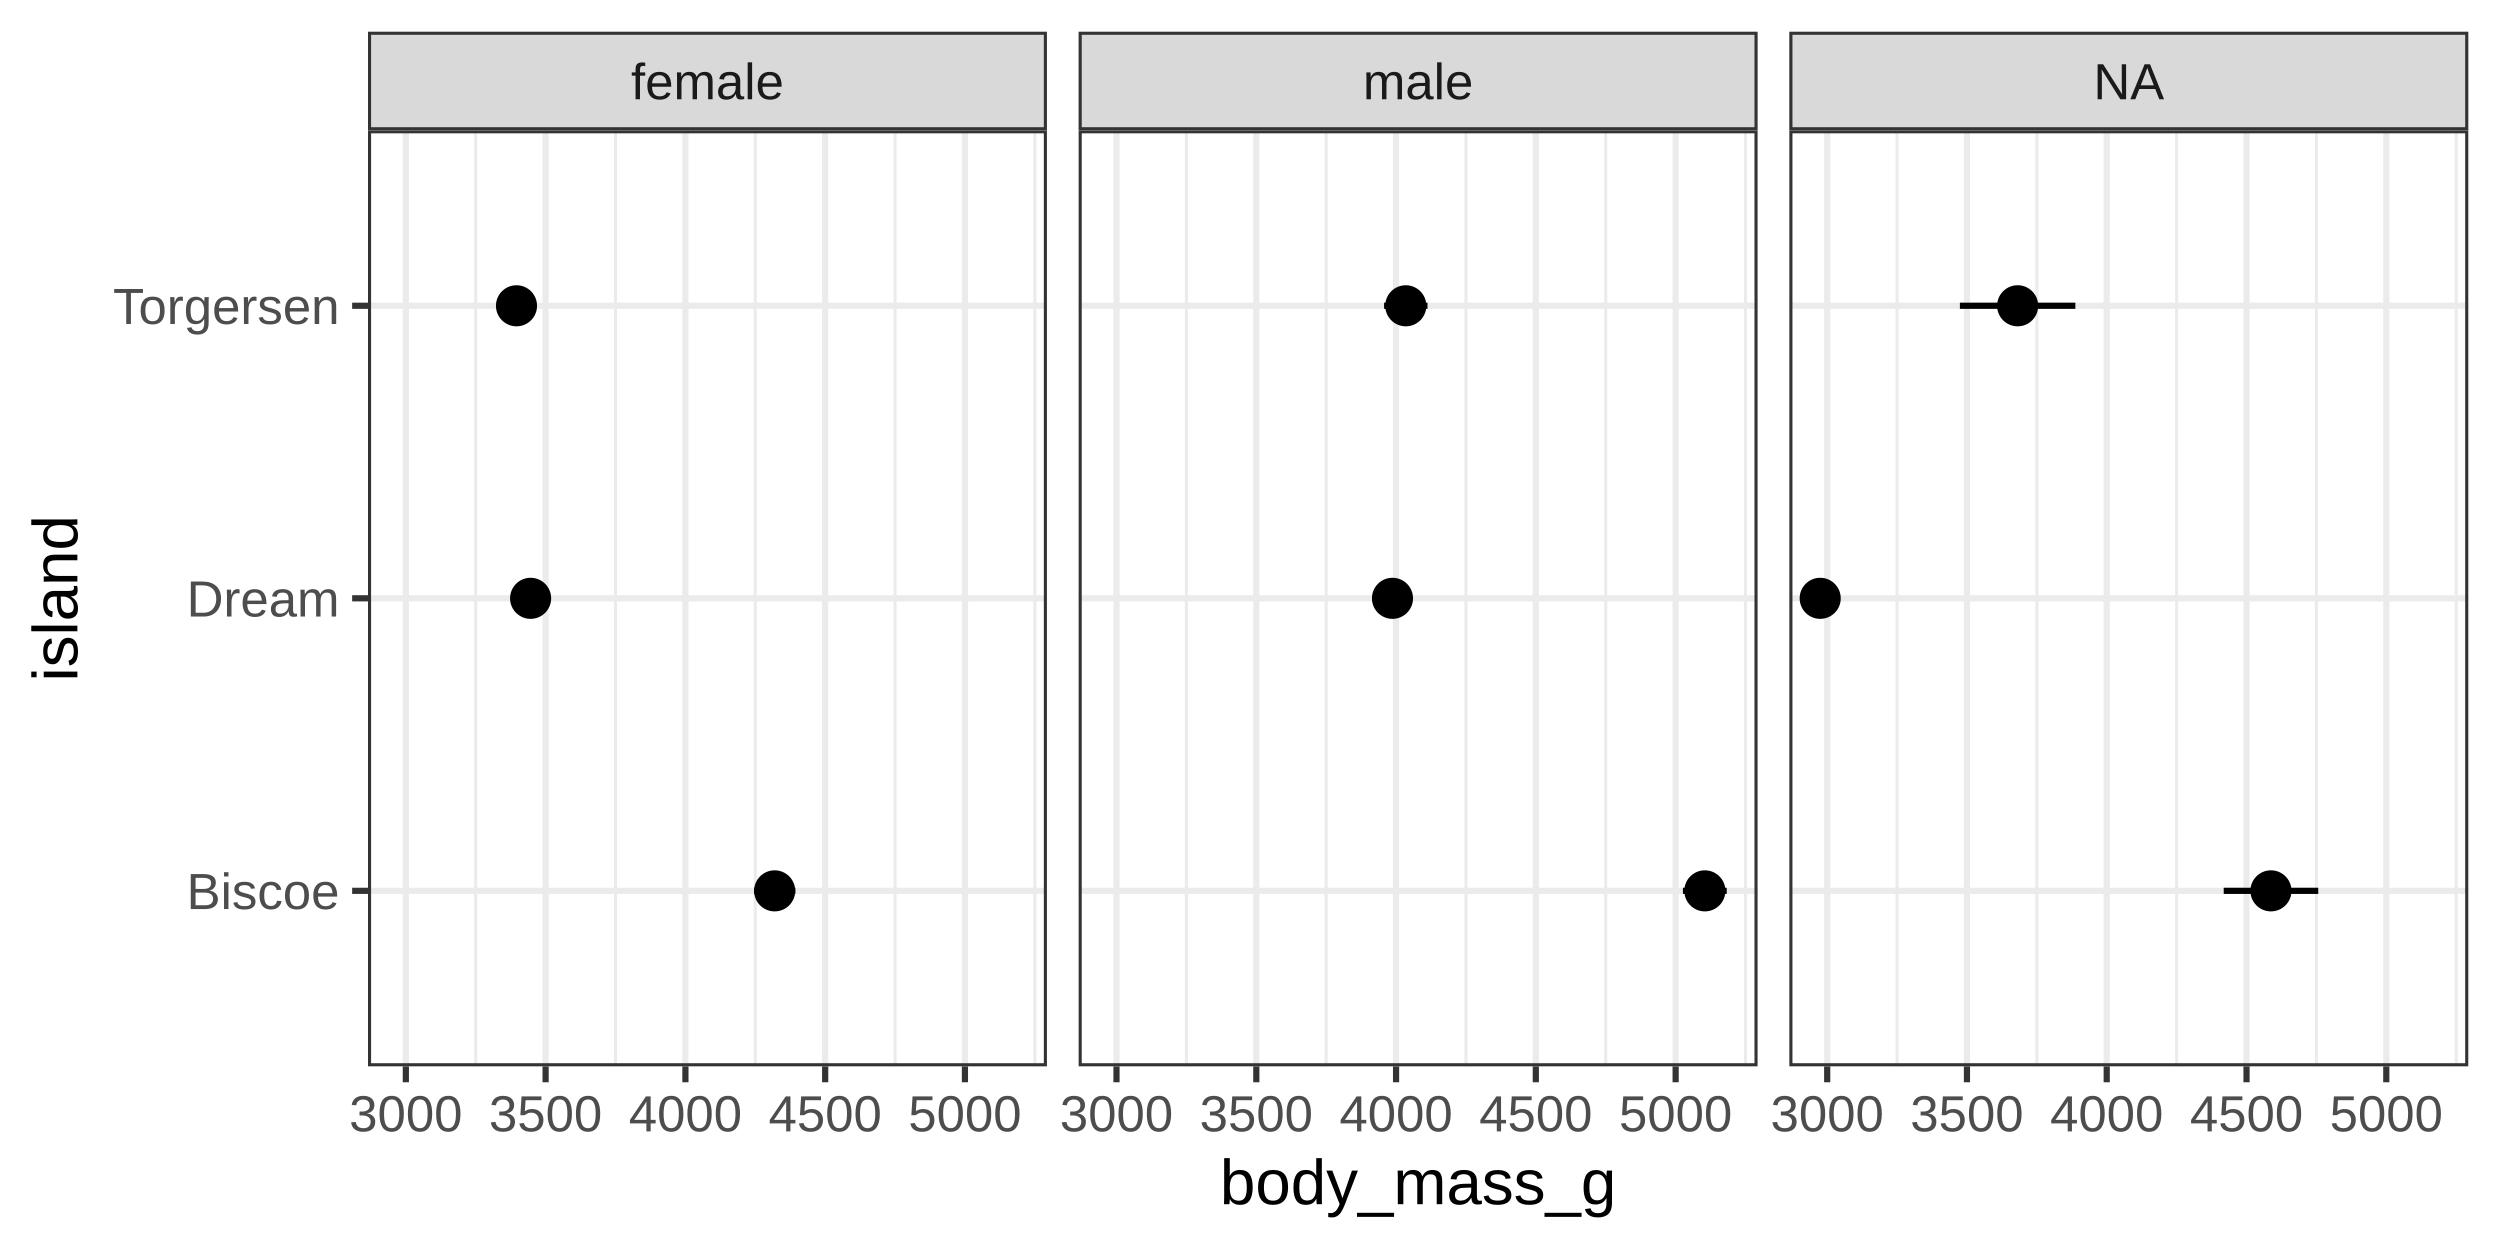
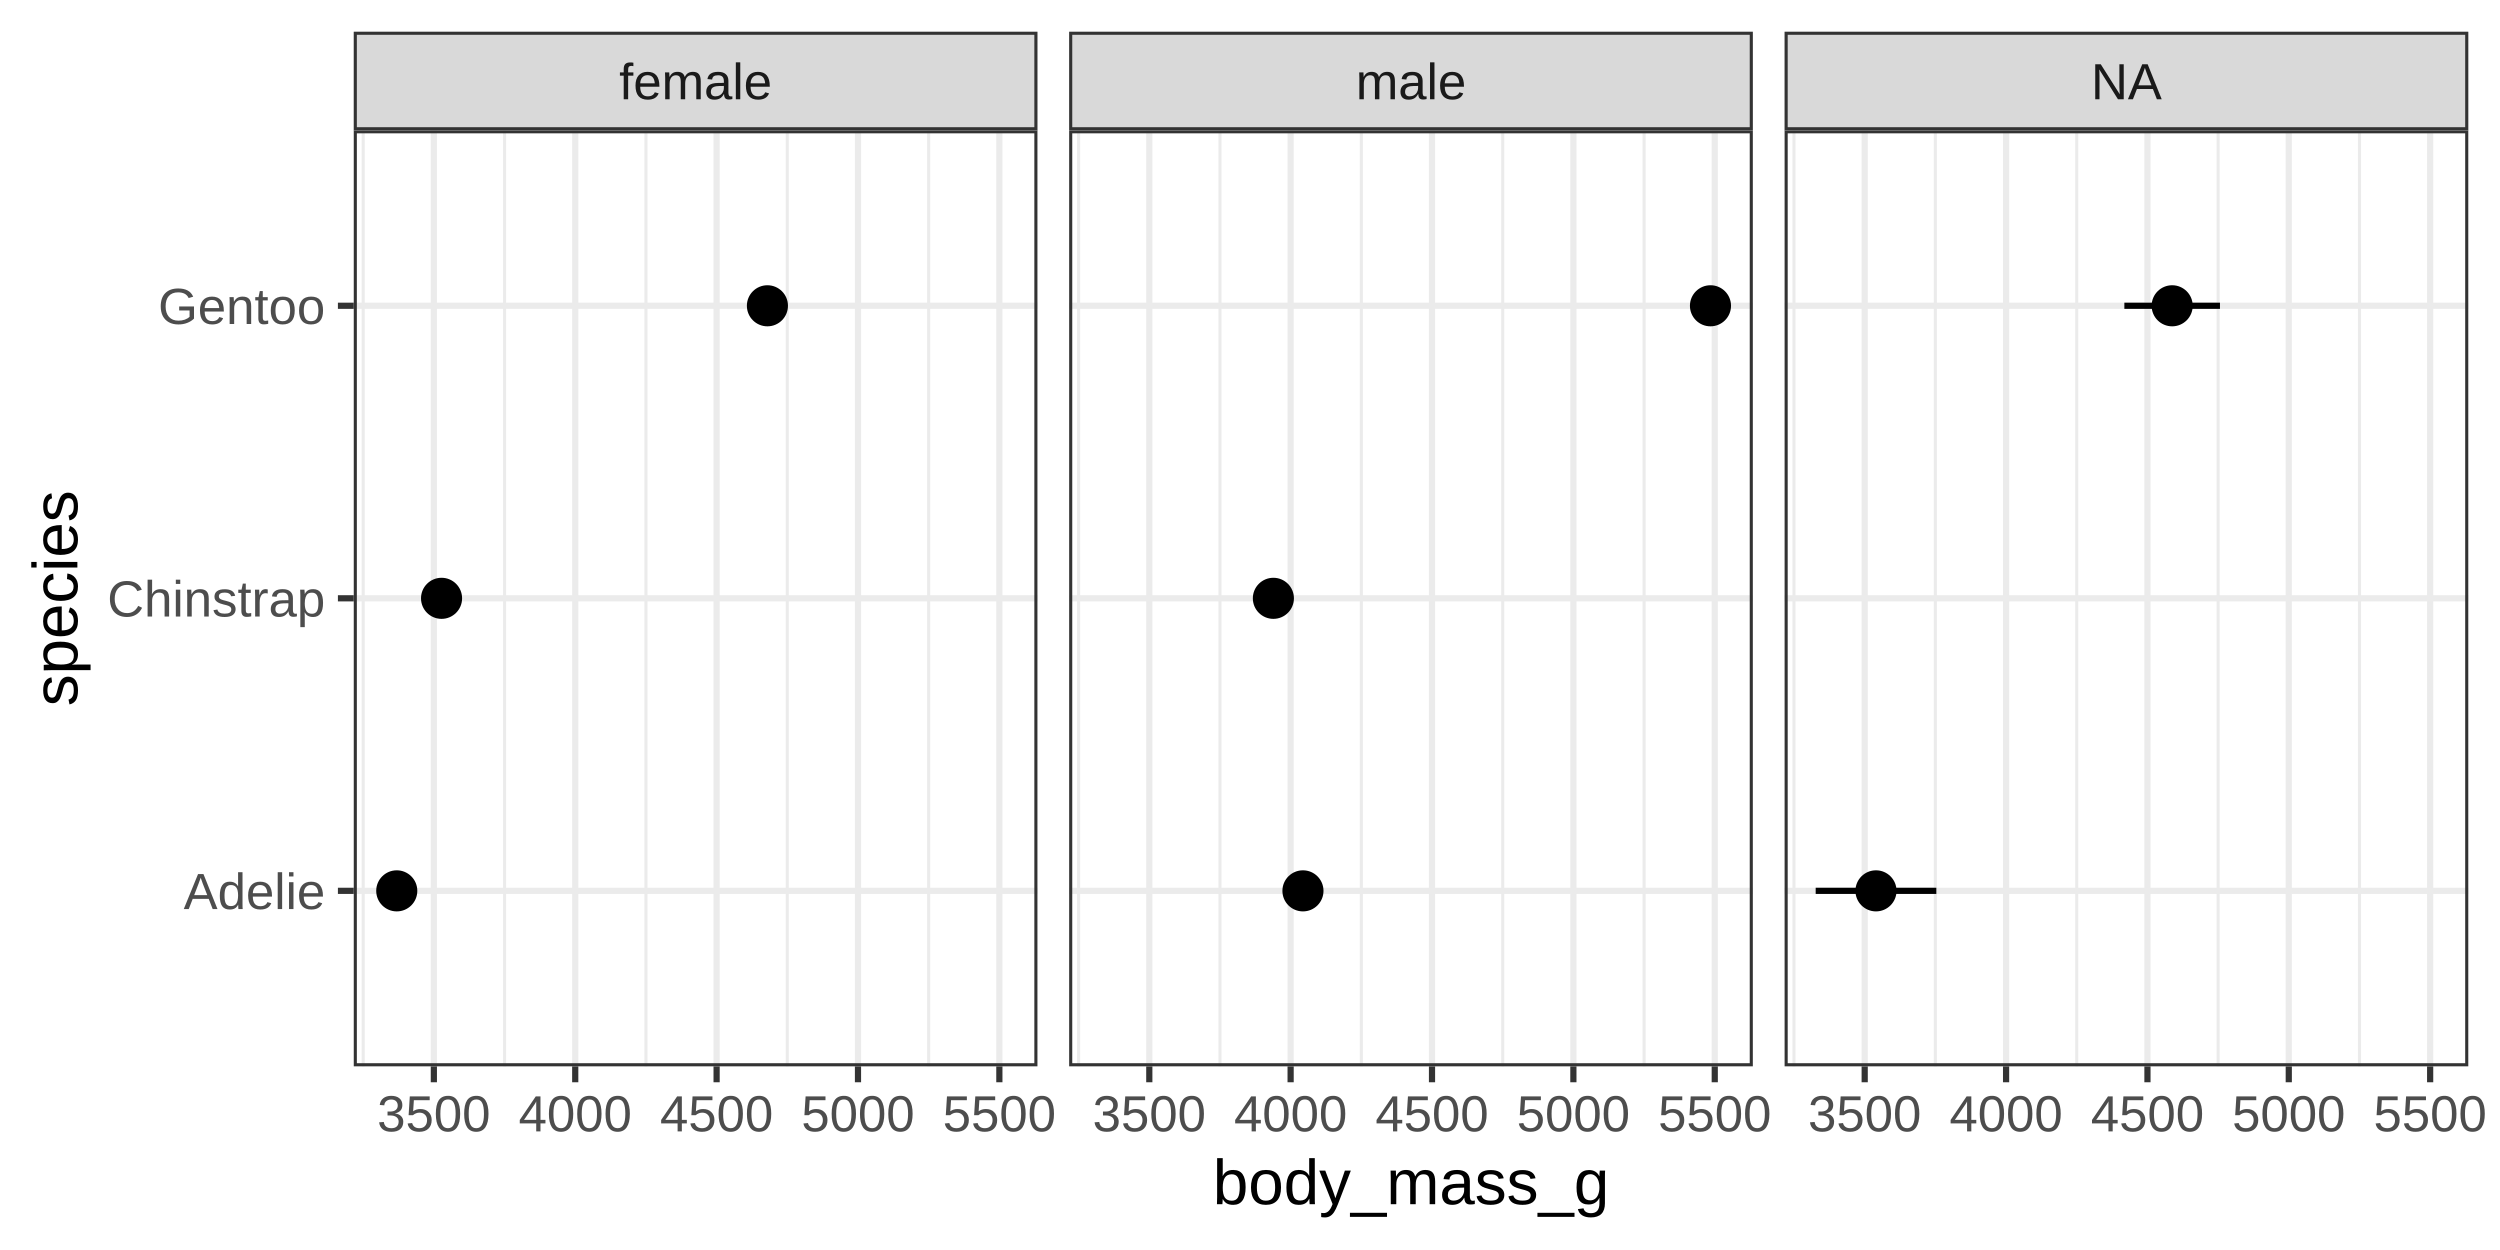
<svg xmlns="http://www.w3.org/2000/svg" class="svglite" width="432.00pt" height="216.00pt" viewBox="0 0 432.00 216.00">
  <defs>
    <style type="text/css">
    .svglite line, .svglite polyline, .svglite polygon, .svglite path, .svglite rect, .svglite circle {
      fill: none;
      stroke: #000000;
      stroke-linecap: round;
      stroke-linejoin: round;
      stroke-miterlimit: 10.00;
    }
    .svglite text {
      white-space: pre;
    }
  </style>
  </defs>
  <rect width="100%" height="100%" style="stroke: none; fill: #FFFFFF;" />
  <defs>
    <clipPath id="cpMC4wMHw0MzIuMDB8MC4wMHwyMTYuMDA=">
      <rect x="0.00" y="0.00" width="432.00" height="216.00" />
    </clipPath>
  </defs>
  <g clip-path="url(#cpMC4wMHw0MzIuMDB8MC4wMHwyMTYuMDA=)">
    <rect x="0" y="0.00" width="432.00" height="216.00" style="stroke-width: 1.07; stroke: #FFFFFF; fill: #FFFFFF;" />
  </g>
  <defs>
-     <clipPath id="cpNjMuNTl8MTgwLjkxfDIyLjUwfDE4NC4yNw==">
-       <rect x="63.59" y="22.50" width="117.32" height="161.76" />
+     <clipPath id="cpNjEuMTN8MTc5LjI3fDIyLjUwfDE4NC4yNw==">
+       <rect x="61.13" y="22.50" width="118.14" height="161.76" />
    </clipPath>
  </defs>
-   <g clip-path="url(#cpNjMuNTl8MTgwLjkxfDIyLjUwfDE4NC4yNw==)">
-     <rect x="63.59" y="22.50" width="117.32" height="161.76" style="stroke-width: 1.07; stroke: none; fill: #FFFFFF;" />
-     <polyline points="82.20,184.27 82.20,22.50 " style="stroke-width: 0.53; stroke: #EBEBEB; stroke-linecap: butt;" />
-     <polyline points="106.36,184.27 106.36,22.50 " style="stroke-width: 0.53; stroke: #EBEBEB; stroke-linecap: butt;" />
-     <polyline points="130.51,184.27 130.51,22.50 " style="stroke-width: 0.53; stroke: #EBEBEB; stroke-linecap: butt;" />
-     <polyline points="154.67,184.27 154.67,22.50 " style="stroke-width: 0.53; stroke: #EBEBEB; stroke-linecap: butt;" />
-     <polyline points="178.82,184.27 178.82,22.50 " style="stroke-width: 0.53; stroke: #EBEBEB; stroke-linecap: butt;" />
-     <polyline points="63.59,153.94 180.91,153.94 " style="stroke-width: 1.07; stroke: #EBEBEB; stroke-linecap: butt;" />
-     <polyline points="63.59,103.39 180.91,103.39 " style="stroke-width: 1.07; stroke: #EBEBEB; stroke-linecap: butt;" />
-     <polyline points="63.59,52.84 180.91,52.84 " style="stroke-width: 1.07; stroke: #EBEBEB; stroke-linecap: butt;" />
-     <polyline points="70.13,184.27 70.13,22.50 " style="stroke-width: 1.07; stroke: #EBEBEB; stroke-linecap: butt;" />
-     <polyline points="94.28,184.27 94.28,22.50 " style="stroke-width: 1.07; stroke: #EBEBEB; stroke-linecap: butt;" />
-     <polyline points="118.44,184.27 118.44,22.50 " style="stroke-width: 1.07; stroke: #EBEBEB; stroke-linecap: butt;" />
-     <polyline points="142.59,184.27 142.59,22.50 " style="stroke-width: 1.07; stroke: #EBEBEB; stroke-linecap: butt;" />
-     <polyline points="166.74,184.27 166.74,22.50 " style="stroke-width: 1.07; stroke: #EBEBEB; stroke-linecap: butt;" />
-     <line x1="130.30" y1="153.94" x2="137.43" y2="153.94" style="stroke-width: 1.07; stroke-linecap: butt;" />
-     <line x1="90.02" y1="103.39" x2="93.35" y2="103.39" style="stroke-width: 1.07; stroke-linecap: butt;" />
-     <line x1="86.69" y1="52.84" x2="91.80" y2="52.84" style="stroke-width: 1.07; stroke-linecap: butt;" />
-     <circle cx="133.86" cy="153.94" r="2.84" style="stroke-width: 1.42; fill: #000000;" />
-     <circle cx="91.69" cy="103.39" r="2.84" style="stroke-width: 1.42; fill: #000000;" />
-     <circle cx="89.25" cy="52.84" r="2.84" style="stroke-width: 1.42; fill: #000000;" />
-     <rect x="63.59" y="22.50" width="117.32" height="161.76" style="stroke-width: 1.07; stroke: #333333;" />
+   <g clip-path="url(#cpNjEuMTN8MTc5LjI3fDIyLjUwfDE4NC4yNw==)">
+     <rect x="61.13" y="22.50" width="118.14" height="161.76" style="stroke-width: 1.07; stroke: none; fill: #FFFFFF;" />
+     <polyline points="62.76,184.27 62.76,22.50 " style="stroke-width: 0.53; stroke: #EBEBEB; stroke-linecap: butt;" />
+     <polyline points="87.19,184.27 87.19,22.50 " style="stroke-width: 0.53; stroke: #EBEBEB; stroke-linecap: butt;" />
+     <polyline points="111.62,184.27 111.62,22.50 " style="stroke-width: 0.53; stroke: #EBEBEB; stroke-linecap: butt;" />
+     <polyline points="136.04,184.27 136.04,22.50 " style="stroke-width: 0.53; stroke: #EBEBEB; stroke-linecap: butt;" />
+     <polyline points="160.47,184.27 160.47,22.50 " style="stroke-width: 0.53; stroke: #EBEBEB; stroke-linecap: butt;" />
+     <polyline points="61.13,153.94 179.27,153.94 " style="stroke-width: 1.07; stroke: #EBEBEB; stroke-linecap: butt;" />
+     <polyline points="61.13,103.39 179.27,103.39 " style="stroke-width: 1.07; stroke: #EBEBEB; stroke-linecap: butt;" />
+     <polyline points="61.13,52.84 179.27,52.84 " style="stroke-width: 1.07; stroke: #EBEBEB; stroke-linecap: butt;" />
+     <polyline points="74.97,184.27 74.97,22.50 " style="stroke-width: 1.07; stroke: #EBEBEB; stroke-linecap: butt;" />
+     <polyline points="99.40,184.27 99.40,22.50 " style="stroke-width: 1.07; stroke: #EBEBEB; stroke-linecap: butt;" />
+     <polyline points="123.83,184.27 123.83,22.50 " style="stroke-width: 1.07; stroke: #EBEBEB; stroke-linecap: butt;" />
+     <polyline points="148.26,184.27 148.26,22.50 " style="stroke-width: 1.07; stroke: #EBEBEB; stroke-linecap: butt;" />
+     <polyline points="172.69,184.27 172.69,22.50 " style="stroke-width: 1.07; stroke: #EBEBEB; stroke-linecap: butt;" />
+     <line x1="67.02" y1="153.94" x2="70.11" y2="153.94" style="stroke-width: 1.07; stroke-linecap: butt;" />
+     <line x1="73.91" y1="103.39" x2="78.69" y2="103.39" style="stroke-width: 1.07; stroke-linecap: butt;" />
+     <line x1="130.81" y1="52.84" x2="134.42" y2="52.84" style="stroke-width: 1.07; stroke-linecap: butt;" />
+     <circle cx="68.56" cy="153.94" r="2.84" style="stroke-width: 1.42; fill: #000000;" />
+     <circle cx="76.30" cy="103.39" r="2.84" style="stroke-width: 1.42; fill: #000000;" />
+     <circle cx="132.61" cy="52.84" r="2.84" style="stroke-width: 1.42; fill: #000000;" />
+     <rect x="61.13" y="22.50" width="118.14" height="161.76" style="stroke-width: 1.07; stroke: #333333;" />
  </g>
  <g clip-path="url(#cpMC4wMHw0MzIuMDB8MC4wMHwyMTYuMDA=)">
</g>
  <defs>
-     <clipPath id="cpMTg2LjM5fDMwMy43MnwyMi41MHwxODQuMjc=">
-       <rect x="186.39" y="22.50" width="117.32" height="161.76" />
+     <clipPath id="cpMTg0Ljc1fDMwMi45MHwyMi41MHwxODQuMjc=">
+       <rect x="184.75" y="22.50" width="118.14" height="161.76" />
    </clipPath>
  </defs>
-   <g clip-path="url(#cpMTg2LjM5fDMwMy43MnwyMi41MHwxODQuMjc=)">
-     <rect x="186.39" y="22.50" width="117.32" height="161.76" style="stroke-width: 1.07; stroke: none; fill: #FFFFFF;" />
-     <polyline points="205.01,184.27 205.01,22.50 " style="stroke-width: 0.53; stroke: #EBEBEB; stroke-linecap: butt;" />
-     <polyline points="229.16,184.27 229.16,22.50 " style="stroke-width: 0.53; stroke: #EBEBEB; stroke-linecap: butt;" />
-     <polyline points="253.32,184.27 253.32,22.50 " style="stroke-width: 0.53; stroke: #EBEBEB; stroke-linecap: butt;" />
-     <polyline points="277.47,184.27 277.47,22.50 " style="stroke-width: 0.53; stroke: #EBEBEB; stroke-linecap: butt;" />
-     <polyline points="301.62,184.27 301.62,22.50 " style="stroke-width: 0.53; stroke: #EBEBEB; stroke-linecap: butt;" />
-     <polyline points="186.39,153.94 303.72,153.94 " style="stroke-width: 1.07; stroke: #EBEBEB; stroke-linecap: butt;" />
-     <polyline points="186.39,103.39 303.72,103.39 " style="stroke-width: 1.07; stroke: #EBEBEB; stroke-linecap: butt;" />
-     <polyline points="186.39,52.84 303.72,52.84 " style="stroke-width: 1.07; stroke: #EBEBEB; stroke-linecap: butt;" />
-     <polyline points="192.93,184.27 192.93,22.50 " style="stroke-width: 1.07; stroke: #EBEBEB; stroke-linecap: butt;" />
-     <polyline points="217.09,184.27 217.09,22.50 " style="stroke-width: 1.07; stroke: #EBEBEB; stroke-linecap: butt;" />
-     <polyline points="241.24,184.27 241.24,22.50 " style="stroke-width: 1.07; stroke: #EBEBEB; stroke-linecap: butt;" />
-     <polyline points="265.39,184.27 265.39,22.50 " style="stroke-width: 1.07; stroke: #EBEBEB; stroke-linecap: butt;" />
-     <polyline points="289.55,184.27 289.55,22.50 " style="stroke-width: 1.07; stroke: #EBEBEB; stroke-linecap: butt;" />
-     <line x1="290.81" y1="153.94" x2="298.38" y2="153.94" style="stroke-width: 1.07; stroke-linecap: butt;" />
-     <line x1="238.47" y1="103.39" x2="242.76" y2="103.39" style="stroke-width: 1.07; stroke-linecap: butt;" />
-     <line x1="239.17" y1="52.84" x2="246.67" y2="52.84" style="stroke-width: 1.07; stroke-linecap: butt;" />
-     <circle cx="294.60" cy="153.94" r="2.84" style="stroke-width: 1.42; fill: #000000;" />
-     <circle cx="240.62" cy="103.39" r="2.84" style="stroke-width: 1.42; fill: #000000;" />
-     <circle cx="242.92" cy="52.84" r="2.84" style="stroke-width: 1.42; fill: #000000;" />
-     <rect x="186.39" y="22.50" width="117.32" height="161.76" style="stroke-width: 1.07; stroke: #333333;" />
+   <g clip-path="url(#cpMTg0Ljc1fDMwMi45MHwyMi41MHwxODQuMjc=)">
+     <rect x="184.75" y="22.50" width="118.14" height="161.76" style="stroke-width: 1.07; stroke: none; fill: #FFFFFF;" />
+     <polyline points="186.38,184.27 186.38,22.50 " style="stroke-width: 0.53; stroke: #EBEBEB; stroke-linecap: butt;" />
+     <polyline points="210.81,184.27 210.81,22.50 " style="stroke-width: 0.53; stroke: #EBEBEB; stroke-linecap: butt;" />
+     <polyline points="235.24,184.27 235.24,22.50 " style="stroke-width: 0.53; stroke: #EBEBEB; stroke-linecap: butt;" />
+     <polyline points="259.67,184.27 259.67,22.50 " style="stroke-width: 0.53; stroke: #EBEBEB; stroke-linecap: butt;" />
+     <polyline points="284.10,184.27 284.10,22.50 " style="stroke-width: 0.53; stroke: #EBEBEB; stroke-linecap: butt;" />
+     <polyline points="184.75,153.94 302.90,153.94 " style="stroke-width: 1.07; stroke: #EBEBEB; stroke-linecap: butt;" />
+     <polyline points="184.75,103.39 302.90,103.39 " style="stroke-width: 1.07; stroke: #EBEBEB; stroke-linecap: butt;" />
+     <polyline points="184.75,52.84 302.90,52.84 " style="stroke-width: 1.07; stroke: #EBEBEB; stroke-linecap: butt;" />
+     <polyline points="198.60,184.27 198.60,22.50 " style="stroke-width: 1.07; stroke: #EBEBEB; stroke-linecap: butt;" />
+     <polyline points="223.02,184.27 223.02,22.50 " style="stroke-width: 1.07; stroke: #EBEBEB; stroke-linecap: butt;" />
+     <polyline points="247.45,184.27 247.45,22.50 " style="stroke-width: 1.07; stroke: #EBEBEB; stroke-linecap: butt;" />
+     <polyline points="271.88,184.27 271.88,22.50 " style="stroke-width: 1.07; stroke: #EBEBEB; stroke-linecap: butt;" />
+     <polyline points="296.31,184.27 296.31,22.50 " style="stroke-width: 1.07; stroke: #EBEBEB; stroke-linecap: butt;" />
+     <line x1="223.17" y1="153.94" x2="227.13" y2="153.94" style="stroke-width: 1.07; stroke-linecap: butt;" />
+     <line x1="217.01" y1="103.39" x2="223.08" y2="103.39" style="stroke-width: 1.07; stroke-linecap: butt;" />
+     <line x1="293.61" y1="52.84" x2="297.53" y2="52.84" style="stroke-width: 1.07; stroke-linecap: butt;" />
+     <circle cx="225.15" cy="153.94" r="2.84" style="stroke-width: 1.42; fill: #000000;" />
+     <circle cx="220.04" cy="103.39" r="2.84" style="stroke-width: 1.42; fill: #000000;" />
+     <circle cx="295.57" cy="52.84" r="2.84" style="stroke-width: 1.42; fill: #000000;" />
+     <rect x="184.75" y="22.50" width="118.14" height="161.76" style="stroke-width: 1.07; stroke: #333333;" />
  </g>
  <g clip-path="url(#cpMC4wMHw0MzIuMDB8MC4wMHwyMTYuMDA=)">
</g>
  <defs>
-     <clipPath id="cpMzA5LjIwfDQyNi41MnwyMi41MHwxODQuMjc=">
-       <rect x="309.20" y="22.50" width="117.32" height="161.76" />
+     <clipPath id="cpMzA4LjM4fDQyNi41MnwyMi41MHwxODQuMjc=">
+       <rect x="308.38" y="22.50" width="118.14" height="161.76" />
    </clipPath>
  </defs>
-   <g clip-path="url(#cpMzA5LjIwfDQyNi41MnwyMi41MHwxODQuMjc=)">
-     <rect x="309.20" y="22.50" width="117.32" height="161.76" style="stroke-width: 1.07; stroke: none; fill: #FFFFFF;" />
-     <polyline points="327.81,184.27 327.81,22.50 " style="stroke-width: 0.53; stroke: #EBEBEB; stroke-linecap: butt;" />
-     <polyline points="351.97,184.27 351.97,22.50 " style="stroke-width: 0.53; stroke: #EBEBEB; stroke-linecap: butt;" />
-     <polyline points="376.12,184.27 376.12,22.50 " style="stroke-width: 0.53; stroke: #EBEBEB; stroke-linecap: butt;" />
-     <polyline points="400.27,184.27 400.27,22.50 " style="stroke-width: 0.53; stroke: #EBEBEB; stroke-linecap: butt;" />
-     <polyline points="424.43,184.27 424.43,22.50 " style="stroke-width: 0.53; stroke: #EBEBEB; stroke-linecap: butt;" />
-     <polyline points="309.20,153.94 426.52,153.94 " style="stroke-width: 1.07; stroke: #EBEBEB; stroke-linecap: butt;" />
-     <polyline points="309.20,103.39 426.52,103.39 " style="stroke-width: 1.07; stroke: #EBEBEB; stroke-linecap: butt;" />
-     <polyline points="309.20,52.84 426.52,52.84 " style="stroke-width: 1.07; stroke: #EBEBEB; stroke-linecap: butt;" />
-     <polyline points="315.74,184.27 315.74,22.50 " style="stroke-width: 1.07; stroke: #EBEBEB; stroke-linecap: butt;" />
-     <polyline points="339.89,184.27 339.89,22.50 " style="stroke-width: 1.07; stroke: #EBEBEB; stroke-linecap: butt;" />
-     <polyline points="364.04,184.27 364.04,22.50 " style="stroke-width: 1.07; stroke: #EBEBEB; stroke-linecap: butt;" />
-     <polyline points="388.20,184.27 388.20,22.50 " style="stroke-width: 1.07; stroke: #EBEBEB; stroke-linecap: butt;" />
-     <polyline points="412.35,184.27 412.35,22.50 " style="stroke-width: 1.07; stroke: #EBEBEB; stroke-linecap: butt;" />
-     <line x1="384.26" y1="153.94" x2="400.59" y2="153.94" style="stroke-width: 1.07; stroke-linecap: butt;" />
-     <line x1="338.67" y1="52.84" x2="358.62" y2="52.84" style="stroke-width: 1.07; stroke-linecap: butt;" />
-     <circle cx="392.42" cy="153.94" r="2.84" style="stroke-width: 1.42; fill: #000000;" />
-     <circle cx="314.53" cy="103.39" r="2.84" style="stroke-width: 1.42; fill: #000000;" />
-     <circle cx="348.65" cy="52.84" r="2.84" style="stroke-width: 1.42; fill: #000000;" />
-     <rect x="309.20" y="22.50" width="117.32" height="161.76" style="stroke-width: 1.07; stroke: #333333;" />
+   <g clip-path="url(#cpMzA4LjM4fDQyNi41MnwyMi41MHwxODQuMjc=)">
+     <rect x="308.38" y="22.50" width="118.14" height="161.76" style="stroke-width: 1.07; stroke: none; fill: #FFFFFF;" />
+     <polyline points="310.00,184.27 310.00,22.50 " style="stroke-width: 0.53; stroke: #EBEBEB; stroke-linecap: butt;" />
+     <polyline points="334.43,184.27 334.43,22.50 " style="stroke-width: 0.53; stroke: #EBEBEB; stroke-linecap: butt;" />
+     <polyline points="358.86,184.27 358.86,22.50 " style="stroke-width: 0.53; stroke: #EBEBEB; stroke-linecap: butt;" />
+     <polyline points="383.29,184.27 383.29,22.50 " style="stroke-width: 0.53; stroke: #EBEBEB; stroke-linecap: butt;" />
+     <polyline points="407.72,184.27 407.72,22.50 " style="stroke-width: 0.53; stroke: #EBEBEB; stroke-linecap: butt;" />
+     <polyline points="308.38,153.94 426.52,153.94 " style="stroke-width: 1.07; stroke: #EBEBEB; stroke-linecap: butt;" />
+     <polyline points="308.38,103.39 426.52,103.39 " style="stroke-width: 1.07; stroke: #EBEBEB; stroke-linecap: butt;" />
+     <polyline points="308.38,52.84 426.52,52.84 " style="stroke-width: 1.07; stroke: #EBEBEB; stroke-linecap: butt;" />
+     <polyline points="322.22,184.27 322.22,22.50 " style="stroke-width: 1.07; stroke: #EBEBEB; stroke-linecap: butt;" />
+     <polyline points="346.65,184.27 346.65,22.50 " style="stroke-width: 1.07; stroke: #EBEBEB; stroke-linecap: butt;" />
+     <polyline points="371.08,184.27 371.08,22.50 " style="stroke-width: 1.07; stroke: #EBEBEB; stroke-linecap: butt;" />
+     <polyline points="395.50,184.27 395.50,22.50 " style="stroke-width: 1.07; stroke: #EBEBEB; stroke-linecap: butt;" />
+     <polyline points="419.93,184.27 419.93,22.50 " style="stroke-width: 1.07; stroke: #EBEBEB; stroke-linecap: butt;" />
+     <line x1="313.75" y1="153.94" x2="334.60" y2="153.94" style="stroke-width: 1.07; stroke-linecap: butt;" />
+     <line x1="367.09" y1="52.84" x2="383.61" y2="52.84" style="stroke-width: 1.07; stroke-linecap: butt;" />
+     <circle cx="324.17" cy="153.94" r="2.84" style="stroke-width: 1.42; fill: #000000;" />
+     <circle cx="375.35" cy="52.84" r="2.84" style="stroke-width: 1.42; fill: #000000;" />
+     <rect x="308.38" y="22.50" width="118.14" height="161.76" style="stroke-width: 1.07; stroke: #333333;" />
  </g>
  <g clip-path="url(#cpMC4wMHw0MzIuMDB8MC4wMHwyMTYuMDA=)">
</g>
  <defs>
-     <clipPath id="cpNjMuNTl8MTgwLjkxfDUuNDh8MjIuNTA=">
-       <rect x="63.59" y="5.48" width="117.32" height="17.03" />
+     <clipPath id="cpNjEuMTN8MTc5LjI3fDUuNDh8MjIuNTA=">
+       <rect x="61.13" y="5.48" width="118.14" height="17.03" />
    </clipPath>
  </defs>
-   <g clip-path="url(#cpNjMuNTl8MTgwLjkxfDUuNDh8MjIuNTA=)">
-     <rect x="63.59" y="5.48" width="117.32" height="17.03" style="stroke-width: 1.07; stroke: #333333; fill: #D9D9D9;" />
-     <text x="122.25" y="17.15" text-anchor="middle" style="font-size: 8.80px;fill: #1A1A1A; font-family: &quot;Arial&quot;;" textLength="26.41px" lengthAdjust="spacingAndGlyphs">female</text>
+   <g clip-path="url(#cpNjEuMTN8MTc5LjI3fDUuNDh8MjIuNTA=)">
+     <rect x="61.13" y="5.48" width="118.14" height="17.03" style="stroke-width: 1.07; stroke: #333333; fill: #D9D9D9;" />
+     <text x="120.20" y="17.15" text-anchor="middle" style="font-size: 8.80px;fill: #1A1A1A; font-family: &quot;Arial&quot;;" textLength="26.41px" lengthAdjust="spacingAndGlyphs">female</text>
  </g>
  <g clip-path="url(#cpMC4wMHw0MzIuMDB8MC4wMHwyMTYuMDA=)">
</g>
  <defs>
-     <clipPath id="cpMTg2LjM5fDMwMy43Mnw1LjQ4fDIyLjUw">
-       <rect x="186.39" y="5.48" width="117.32" height="17.03" />
+     <clipPath id="cpMTg0Ljc1fDMwMi45MHw1LjQ4fDIyLjUw">
+       <rect x="184.75" y="5.48" width="118.14" height="17.03" />
    </clipPath>
  </defs>
-   <g clip-path="url(#cpMTg2LjM5fDMwMy43Mnw1LjQ4fDIyLjUw)">
-     <rect x="186.39" y="5.48" width="117.32" height="17.03" style="stroke-width: 1.07; stroke: #333333; fill: #D9D9D9;" />
-     <text x="245.05" y="17.15" text-anchor="middle" style="font-size: 8.80px;fill: #1A1A1A; font-family: &quot;Arial&quot;;" textLength="19.07px" lengthAdjust="spacingAndGlyphs">male</text>
+   <g clip-path="url(#cpMTg0Ljc1fDMwMi45MHw1LjQ4fDIyLjUw)">
+     <rect x="184.75" y="5.48" width="118.14" height="17.03" style="stroke-width: 1.07; stroke: #333333; fill: #D9D9D9;" />
+     <text x="243.83" y="17.15" text-anchor="middle" style="font-size: 8.80px;fill: #1A1A1A; font-family: &quot;Arial&quot;;" textLength="19.07px" lengthAdjust="spacingAndGlyphs">male</text>
  </g>
  <g clip-path="url(#cpMC4wMHw0MzIuMDB8MC4wMHwyMTYuMDA=)">
</g>
  <defs>
-     <clipPath id="cpMzA5LjIwfDQyNi41Mnw1LjQ4fDIyLjUw">
-       <rect x="309.20" y="5.48" width="117.32" height="17.03" />
+     <clipPath id="cpMzA4LjM4fDQyNi41Mnw1LjQ4fDIyLjUw">
+       <rect x="308.38" y="5.48" width="118.14" height="17.03" />
    </clipPath>
  </defs>
-   <g clip-path="url(#cpMzA5LjIwfDQyNi41Mnw1LjQ4fDIyLjUw)">
-     <rect x="309.20" y="5.48" width="117.32" height="17.03" style="stroke-width: 1.07; stroke: #333333; fill: #D9D9D9;" />
-     <text x="367.86" y="17.15" text-anchor="middle" style="font-size: 8.80px;fill: #1A1A1A; font-family: &quot;Arial&quot;;" textLength="12.22px" lengthAdjust="spacingAndGlyphs">NA</text>
+   <g clip-path="url(#cpMzA4LjM4fDQyNi41Mnw1LjQ4fDIyLjUw)">
+     <rect x="308.38" y="5.48" width="118.14" height="17.03" style="stroke-width: 1.07; stroke: #333333; fill: #D9D9D9;" />
+     <text x="367.45" y="17.15" text-anchor="middle" style="font-size: 8.80px;fill: #1A1A1A; font-family: &quot;Arial&quot;;" textLength="12.22px" lengthAdjust="spacingAndGlyphs">NA</text>
  </g>
  <g clip-path="url(#cpMC4wMHw0MzIuMDB8MC4wMHwyMTYuMDA=)">
-     <polyline points="70.13,187.01 70.13,184.27 " style="stroke-width: 1.07; stroke: #333333; stroke-linecap: butt;" />
-     <polyline points="94.28,187.01 94.28,184.27 " style="stroke-width: 1.07; stroke: #333333; stroke-linecap: butt;" />
-     <polyline points="118.44,187.01 118.44,184.27 " style="stroke-width: 1.07; stroke: #333333; stroke-linecap: butt;" />
-     <polyline points="142.59,187.01 142.59,184.27 " style="stroke-width: 1.07; stroke: #333333; stroke-linecap: butt;" />
-     <polyline points="166.74,187.01 166.74,184.27 " style="stroke-width: 1.07; stroke: #333333; stroke-linecap: butt;" />
-     <text x="70.13" y="195.50" text-anchor="middle" style="font-size: 8.80px;fill: #4D4D4D; font-family: &quot;Arial&quot;;" textLength="19.58px" lengthAdjust="spacingAndGlyphs">3000</text>
-     <text x="94.28" y="195.50" text-anchor="middle" style="font-size: 8.80px;fill: #4D4D4D; font-family: &quot;Arial&quot;;" textLength="19.58px" lengthAdjust="spacingAndGlyphs">3500</text>
-     <text x="118.44" y="195.50" text-anchor="middle" style="font-size: 8.80px;fill: #4D4D4D; font-family: &quot;Arial&quot;;" textLength="19.58px" lengthAdjust="spacingAndGlyphs">4000</text>
-     <text x="142.59" y="195.50" text-anchor="middle" style="font-size: 8.80px;fill: #4D4D4D; font-family: &quot;Arial&quot;;" textLength="19.58px" lengthAdjust="spacingAndGlyphs">4500</text>
-     <text x="166.74" y="195.50" text-anchor="middle" style="font-size: 8.80px;fill: #4D4D4D; font-family: &quot;Arial&quot;;" textLength="19.58px" lengthAdjust="spacingAndGlyphs">5000</text>
-     <polyline points="192.93,187.01 192.93,184.27 " style="stroke-width: 1.07; stroke: #333333; stroke-linecap: butt;" />
-     <polyline points="217.09,187.01 217.09,184.27 " style="stroke-width: 1.07; stroke: #333333; stroke-linecap: butt;" />
-     <polyline points="241.24,187.01 241.24,184.27 " style="stroke-width: 1.07; stroke: #333333; stroke-linecap: butt;" />
-     <polyline points="265.39,187.01 265.39,184.27 " style="stroke-width: 1.07; stroke: #333333; stroke-linecap: butt;" />
-     <polyline points="289.55,187.01 289.55,184.27 " style="stroke-width: 1.07; stroke: #333333; stroke-linecap: butt;" />
-     <text x="192.93" y="195.50" text-anchor="middle" style="font-size: 8.80px;fill: #4D4D4D; font-family: &quot;Arial&quot;;" textLength="19.58px" lengthAdjust="spacingAndGlyphs">3000</text>
-     <text x="217.09" y="195.50" text-anchor="middle" style="font-size: 8.80px;fill: #4D4D4D; font-family: &quot;Arial&quot;;" textLength="19.58px" lengthAdjust="spacingAndGlyphs">3500</text>
-     <text x="241.24" y="195.50" text-anchor="middle" style="font-size: 8.80px;fill: #4D4D4D; font-family: &quot;Arial&quot;;" textLength="19.58px" lengthAdjust="spacingAndGlyphs">4000</text>
-     <text x="265.39" y="195.50" text-anchor="middle" style="font-size: 8.80px;fill: #4D4D4D; font-family: &quot;Arial&quot;;" textLength="19.58px" lengthAdjust="spacingAndGlyphs">4500</text>
-     <text x="289.55" y="195.50" text-anchor="middle" style="font-size: 8.80px;fill: #4D4D4D; font-family: &quot;Arial&quot;;" textLength="19.58px" lengthAdjust="spacingAndGlyphs">5000</text>
-     <polyline points="315.74,187.01 315.74,184.27 " style="stroke-width: 1.07; stroke: #333333; stroke-linecap: butt;" />
-     <polyline points="339.89,187.01 339.89,184.27 " style="stroke-width: 1.07; stroke: #333333; stroke-linecap: butt;" />
-     <polyline points="364.04,187.01 364.04,184.27 " style="stroke-width: 1.07; stroke: #333333; stroke-linecap: butt;" />
-     <polyline points="388.20,187.01 388.20,184.27 " style="stroke-width: 1.07; stroke: #333333; stroke-linecap: butt;" />
-     <polyline points="412.35,187.01 412.35,184.27 " style="stroke-width: 1.07; stroke: #333333; stroke-linecap: butt;" />
-     <text x="315.74" y="195.50" text-anchor="middle" style="font-size: 8.80px;fill: #4D4D4D; font-family: &quot;Arial&quot;;" textLength="19.58px" lengthAdjust="spacingAndGlyphs">3000</text>
-     <text x="339.89" y="195.50" text-anchor="middle" style="font-size: 8.80px;fill: #4D4D4D; font-family: &quot;Arial&quot;;" textLength="19.58px" lengthAdjust="spacingAndGlyphs">3500</text>
-     <text x="364.04" y="195.50" text-anchor="middle" style="font-size: 8.80px;fill: #4D4D4D; font-family: &quot;Arial&quot;;" textLength="19.58px" lengthAdjust="spacingAndGlyphs">4000</text>
-     <text x="388.20" y="195.50" text-anchor="middle" style="font-size: 8.80px;fill: #4D4D4D; font-family: &quot;Arial&quot;;" textLength="19.58px" lengthAdjust="spacingAndGlyphs">4500</text>
-     <text x="412.35" y="195.50" text-anchor="middle" style="font-size: 8.80px;fill: #4D4D4D; font-family: &quot;Arial&quot;;" textLength="19.58px" lengthAdjust="spacingAndGlyphs">5000</text>
-     <text x="58.66" y="157.09" text-anchor="end" style="font-size: 8.80px;fill: #4D4D4D; font-family: &quot;Arial&quot;;" textLength="26.41px" lengthAdjust="spacingAndGlyphs">Biscoe</text>
-     <text x="58.66" y="106.54" text-anchor="end" style="font-size: 8.80px;fill: #4D4D4D; font-family: &quot;Arial&quot;;" textLength="26.40px" lengthAdjust="spacingAndGlyphs">Dream</text>
-     <text x="58.66" y="55.99" text-anchor="end" style="font-size: 8.80px;fill: #4D4D4D; font-family: &quot;Arial&quot;;" textLength="40.11px" lengthAdjust="spacingAndGlyphs">Torgersen</text>
-     <polyline points="60.85,153.94 63.59,153.94 " style="stroke-width: 1.07; stroke: #333333; stroke-linecap: butt;" />
-     <polyline points="60.85,103.39 63.59,103.39 " style="stroke-width: 1.07; stroke: #333333; stroke-linecap: butt;" />
-     <polyline points="60.85,52.84 63.59,52.84 " style="stroke-width: 1.07; stroke: #333333; stroke-linecap: butt;" />
-     <text x="245.05" y="208.09" text-anchor="middle" style="font-size: 11.00px; font-family: &quot;Arial&quot;;" textLength="68.51px" lengthAdjust="spacingAndGlyphs">body_mass_g</text>
-     <text transform="translate(13.37,103.39) rotate(-90)" text-anchor="middle" style="font-size: 11.00px; font-family: &quot;Arial&quot;;" textLength="28.74px" lengthAdjust="spacingAndGlyphs">island</text>
+     <polyline points="74.97,187.01 74.97,184.27 " style="stroke-width: 1.07; stroke: #333333; stroke-linecap: butt;" />
+     <polyline points="99.40,187.01 99.40,184.27 " style="stroke-width: 1.07; stroke: #333333; stroke-linecap: butt;" />
+     <polyline points="123.83,187.01 123.83,184.27 " style="stroke-width: 1.07; stroke: #333333; stroke-linecap: butt;" />
+     <polyline points="148.26,187.01 148.26,184.27 " style="stroke-width: 1.07; stroke: #333333; stroke-linecap: butt;" />
+     <polyline points="172.69,187.01 172.69,184.27 " style="stroke-width: 1.07; stroke: #333333; stroke-linecap: butt;" />
+     <text x="74.97" y="195.50" text-anchor="middle" style="font-size: 8.80px;fill: #4D4D4D; font-family: &quot;Arial&quot;;" textLength="19.58px" lengthAdjust="spacingAndGlyphs">3500</text>
+     <text x="99.40" y="195.50" text-anchor="middle" style="font-size: 8.80px;fill: #4D4D4D; font-family: &quot;Arial&quot;;" textLength="19.58px" lengthAdjust="spacingAndGlyphs">4000</text>
+     <text x="123.83" y="195.50" text-anchor="middle" style="font-size: 8.80px;fill: #4D4D4D; font-family: &quot;Arial&quot;;" textLength="19.58px" lengthAdjust="spacingAndGlyphs">4500</text>
+     <text x="148.26" y="195.50" text-anchor="middle" style="font-size: 8.80px;fill: #4D4D4D; font-family: &quot;Arial&quot;;" textLength="19.58px" lengthAdjust="spacingAndGlyphs">5000</text>
+     <text x="172.69" y="195.50" text-anchor="middle" style="font-size: 8.80px;fill: #4D4D4D; font-family: &quot;Arial&quot;;" textLength="19.58px" lengthAdjust="spacingAndGlyphs">5500</text>
+     <polyline points="198.60,187.01 198.60,184.27 " style="stroke-width: 1.07; stroke: #333333; stroke-linecap: butt;" />
+     <polyline points="223.02,187.01 223.02,184.27 " style="stroke-width: 1.07; stroke: #333333; stroke-linecap: butt;" />
+     <polyline points="247.45,187.01 247.45,184.27 " style="stroke-width: 1.07; stroke: #333333; stroke-linecap: butt;" />
+     <polyline points="271.88,187.01 271.88,184.27 " style="stroke-width: 1.07; stroke: #333333; stroke-linecap: butt;" />
+     <polyline points="296.31,187.01 296.31,184.27 " style="stroke-width: 1.07; stroke: #333333; stroke-linecap: butt;" />
+     <text x="198.60" y="195.50" text-anchor="middle" style="font-size: 8.80px;fill: #4D4D4D; font-family: &quot;Arial&quot;;" textLength="19.58px" lengthAdjust="spacingAndGlyphs">3500</text>
+     <text x="223.02" y="195.50" text-anchor="middle" style="font-size: 8.80px;fill: #4D4D4D; font-family: &quot;Arial&quot;;" textLength="19.58px" lengthAdjust="spacingAndGlyphs">4000</text>
+     <text x="247.45" y="195.50" text-anchor="middle" style="font-size: 8.80px;fill: #4D4D4D; font-family: &quot;Arial&quot;;" textLength="19.58px" lengthAdjust="spacingAndGlyphs">4500</text>
+     <text x="271.88" y="195.50" text-anchor="middle" style="font-size: 8.80px;fill: #4D4D4D; font-family: &quot;Arial&quot;;" textLength="19.58px" lengthAdjust="spacingAndGlyphs">5000</text>
+     <text x="296.31" y="195.50" text-anchor="middle" style="font-size: 8.80px;fill: #4D4D4D; font-family: &quot;Arial&quot;;" textLength="19.58px" lengthAdjust="spacingAndGlyphs">5500</text>
+     <polyline points="322.22,187.01 322.22,184.27 " style="stroke-width: 1.07; stroke: #333333; stroke-linecap: butt;" />
+     <polyline points="346.65,187.01 346.65,184.27 " style="stroke-width: 1.07; stroke: #333333; stroke-linecap: butt;" />
+     <polyline points="371.08,187.01 371.08,184.27 " style="stroke-width: 1.07; stroke: #333333; stroke-linecap: butt;" />
+     <polyline points="395.50,187.01 395.50,184.27 " style="stroke-width: 1.07; stroke: #333333; stroke-linecap: butt;" />
+     <polyline points="419.93,187.01 419.93,184.27 " style="stroke-width: 1.07; stroke: #333333; stroke-linecap: butt;" />
+     <text x="322.22" y="195.50" text-anchor="middle" style="font-size: 8.80px;fill: #4D4D4D; font-family: &quot;Arial&quot;;" textLength="19.58px" lengthAdjust="spacingAndGlyphs">3500</text>
+     <text x="346.65" y="195.50" text-anchor="middle" style="font-size: 8.80px;fill: #4D4D4D; font-family: &quot;Arial&quot;;" textLength="19.58px" lengthAdjust="spacingAndGlyphs">4000</text>
+     <text x="371.08" y="195.50" text-anchor="middle" style="font-size: 8.80px;fill: #4D4D4D; font-family: &quot;Arial&quot;;" textLength="19.58px" lengthAdjust="spacingAndGlyphs">4500</text>
+     <text x="395.50" y="195.50" text-anchor="middle" style="font-size: 8.80px;fill: #4D4D4D; font-family: &quot;Arial&quot;;" textLength="19.58px" lengthAdjust="spacingAndGlyphs">5000</text>
+     <text x="419.93" y="195.50" text-anchor="middle" style="font-size: 8.80px;fill: #4D4D4D; font-family: &quot;Arial&quot;;" textLength="19.58px" lengthAdjust="spacingAndGlyphs">5500</text>
+     <text x="56.20" y="157.09" text-anchor="end" style="font-size: 8.80px;fill: #4D4D4D; font-family: &quot;Arial&quot;;" textLength="24.46px" lengthAdjust="spacingAndGlyphs">Adelie</text>
+     <text x="56.20" y="106.54" text-anchor="end" style="font-size: 8.80px;fill: #4D4D4D; font-family: &quot;Arial&quot;;" textLength="37.66px" lengthAdjust="spacingAndGlyphs">Chinstrap</text>
+     <text x="56.20" y="55.99" text-anchor="end" style="font-size: 8.80px;fill: #4D4D4D; font-family: &quot;Arial&quot;;" textLength="28.86px" lengthAdjust="spacingAndGlyphs">Gentoo</text>
+     <polyline points="58.39,153.94 61.13,153.94 " style="stroke-width: 1.07; stroke: #333333; stroke-linecap: butt;" />
+     <polyline points="58.39,103.39 61.13,103.39 " style="stroke-width: 1.07; stroke: #333333; stroke-linecap: butt;" />
+     <polyline points="58.39,52.84 61.13,52.84 " style="stroke-width: 1.07; stroke: #333333; stroke-linecap: butt;" />
+     <text x="243.83" y="208.09" text-anchor="middle" style="font-size: 11.00px; font-family: &quot;Arial&quot;;" textLength="68.51px" lengthAdjust="spacingAndGlyphs">body_mass_g</text>
+     <text transform="translate(13.37,103.39) rotate(-90)" text-anchor="middle" style="font-size: 11.00px; font-family: &quot;Arial&quot;;" textLength="37.30px" lengthAdjust="spacingAndGlyphs">species</text>
  </g>
</svg>
